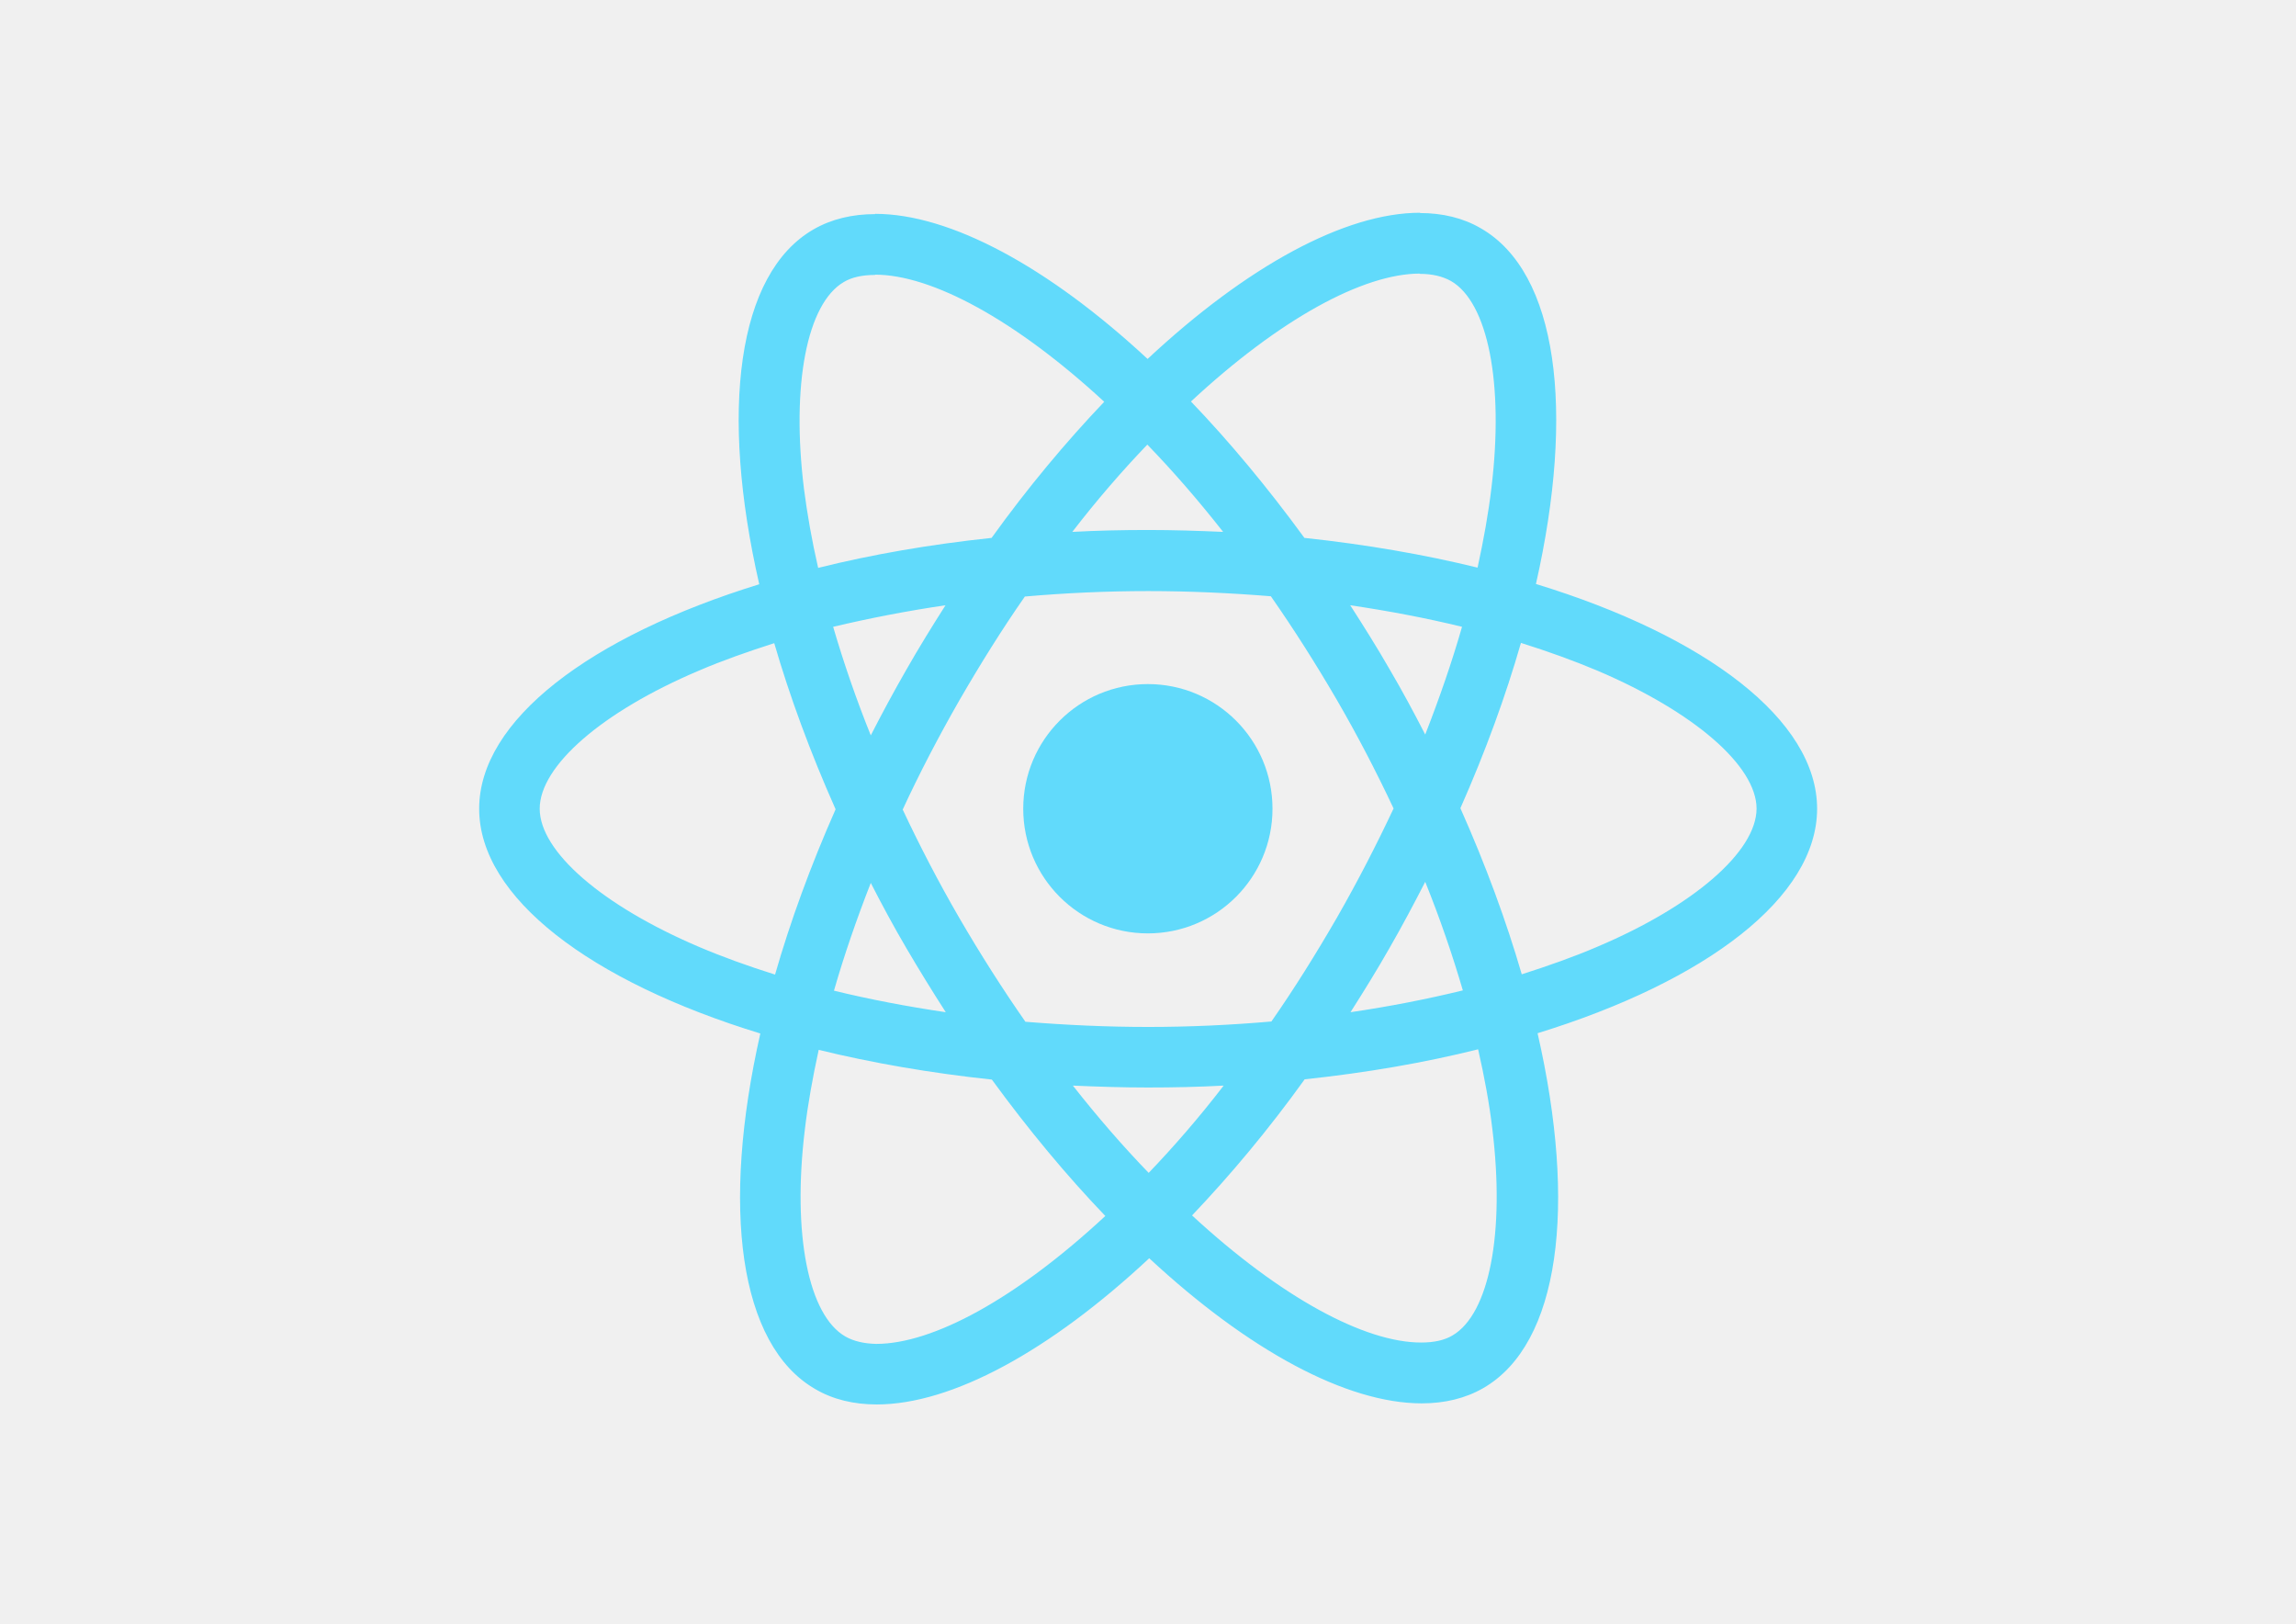
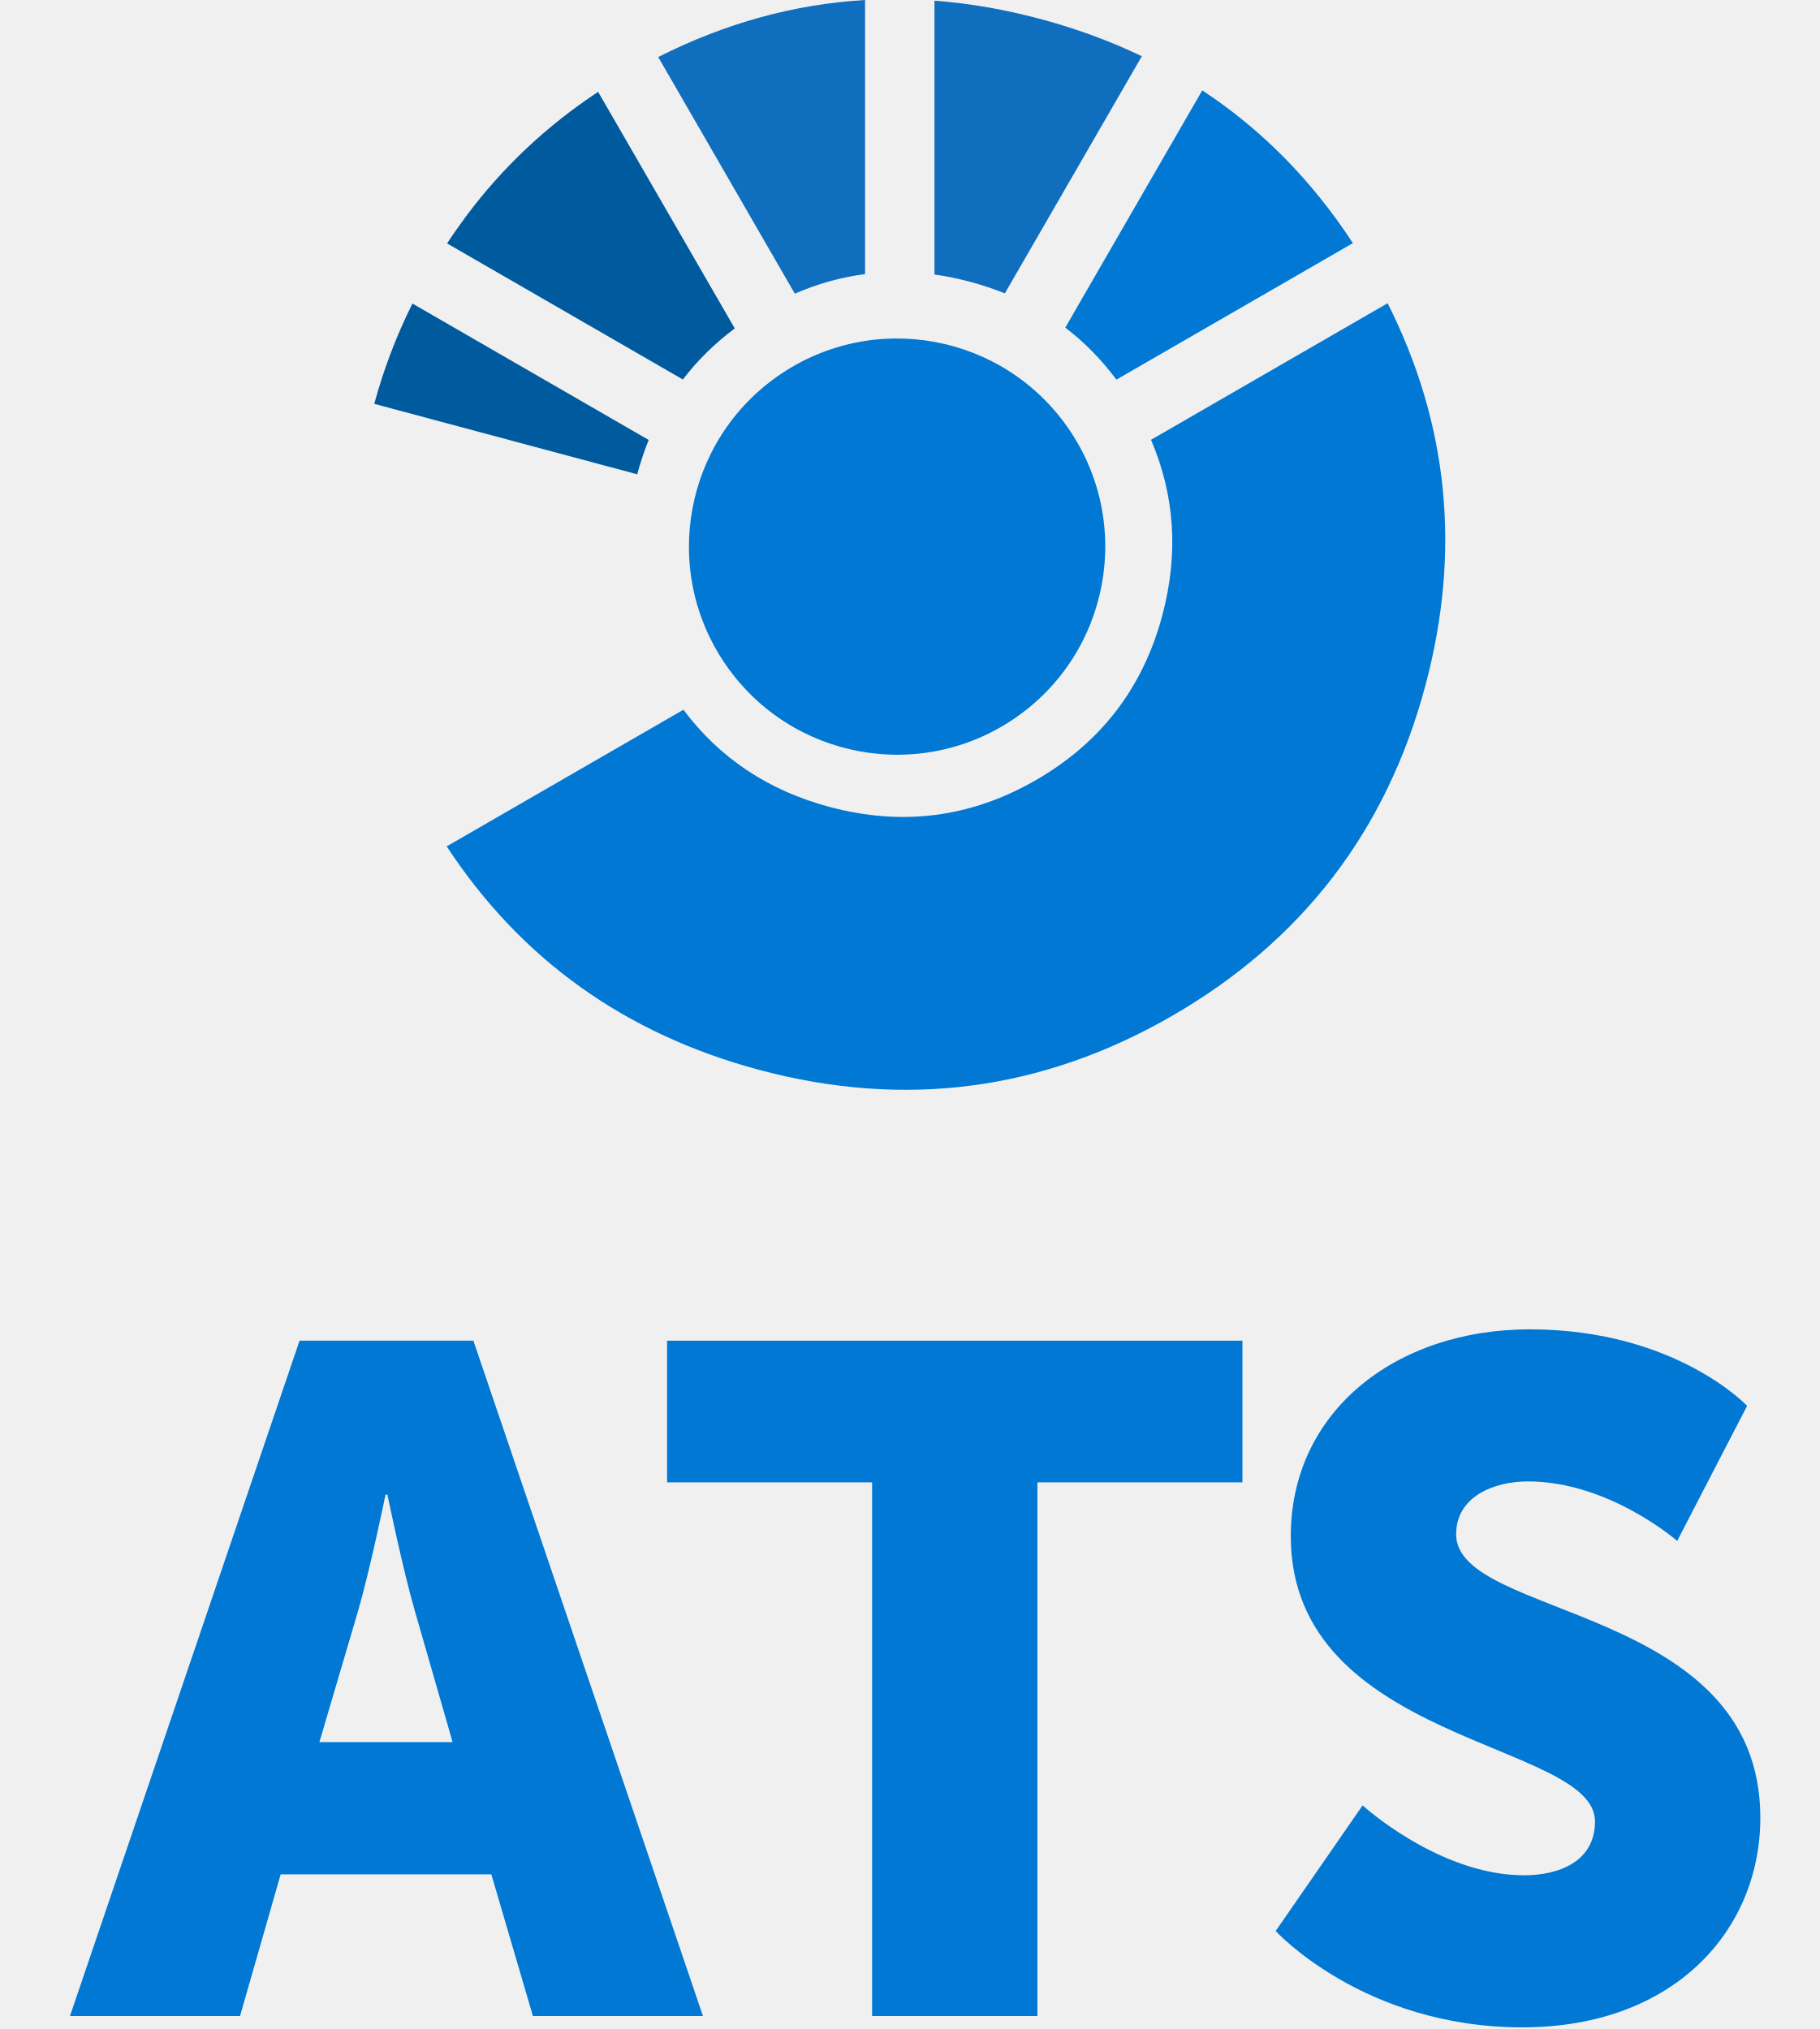
- <svg xmlns="http://www.w3.org/2000/svg" viewBox="0 0 841.9 595.3">
-   <g fill="#61DAFB">
-     <path d="M666.3 296.5c0-32.5-40.7-63.3-103.1-82.4 14.4-63.6 8-114.2-20.2-130.4-6.5-3.8-14.1-5.6-22.4-5.6v22.3c4.6 0 8.3.9 11.4 2.6 13.6 7.8 19.5 37.5 14.9 75.7-1.1 9.4-2.9 19.3-5.1 29.4-19.6-4.8-41-8.5-63.5-10.9-13.5-18.5-27.5-35.3-41.6-50 32.6-30.3 63.2-46.9 84-46.9V78c-27.5 0-63.5 19.6-99.9 53.6-36.4-33.8-72.4-53.2-99.9-53.2v22.3c20.7 0 51.4 16.5 84 46.6-14 14.7-28 31.4-41.3 49.9-22.6 2.4-44 6.1-63.6 11-2.3-10-4-19.7-5.2-29-4.7-38.2 1.1-67.9 14.6-75.8 3-1.8 6.9-2.6 11.5-2.6V78.5c-8.4 0-16 1.8-22.6 5.6-28.1 16.2-34.4 66.7-19.9 130.1-62.2 19.2-102.7 49.9-102.7 82.3 0 32.5 40.7 63.3 103.1 82.4-14.4 63.6-8 114.2 20.2 130.4 6.5 3.8 14.1 5.6 22.5 5.6 27.5 0 63.5-19.6 99.9-53.6 36.4 33.8 72.4 53.2 99.9 53.2 8.4 0 16-1.8 22.6-5.6 28.1-16.2 34.4-66.7 19.9-130.1 62-19.1 102.5-49.9 102.5-82.3zm-130.2-66.7c-3.7 12.9-8.3 26.2-13.5 39.5-4.1-8-8.4-16-13.1-24-4.6-8-9.5-15.8-14.4-23.4 14.2 2.1 27.9 4.7 41 7.9zm-45.8 106.5c-7.8 13.5-15.8 26.3-24.1 38.2-14.9 1.3-30 2-45.2 2-15.1 0-30.2-.7-45-1.9-8.3-11.9-16.4-24.6-24.2-38-7.6-13.1-14.5-26.4-20.8-39.8 6.2-13.4 13.2-26.8 20.7-39.9 7.8-13.5 15.8-26.3 24.1-38.2 14.9-1.3 30-2 45.2-2 15.1 0 30.2.7 45 1.9 8.3 11.9 16.4 24.6 24.2 38 7.6 13.1 14.5 26.4 20.8 39.8-6.3 13.4-13.2 26.8-20.7 39.9zm32.3-13c5.4 13.4 10 26.8 13.8 39.8-13.1 3.2-26.9 5.9-41.2 8 4.9-7.7 9.8-15.6 14.4-23.7 4.6-8 8.9-16.1 13-24.1zM421.2 430c-9.3-9.6-18.6-20.3-27.8-32 9 .4 18.2.7 27.5.7 9.4 0 18.7-.2 27.8-.7-9 11.7-18.3 22.4-27.5 32zm-74.4-58.9c-14.2-2.1-27.9-4.7-41-7.9 3.7-12.9 8.3-26.2 13.5-39.5 4.1 8 8.4 16 13.1 24 4.7 8 9.5 15.8 14.4 23.4zM420.7 163c9.3 9.6 18.6 20.3 27.8 32-9-.4-18.2-.7-27.5-.7-9.4 0-18.7.2-27.8.7 9-11.7 18.3-22.4 27.5-32zm-74 58.9c-4.9 7.7-9.8 15.6-14.4 23.7-4.6 8-8.9 16-13 24-5.4-13.4-10-26.8-13.8-39.8 13.1-3.1 26.9-5.8 41.2-7.9zm-90.5 125.2c-35.4-15.1-58.3-34.9-58.3-50.6 0-15.7 22.9-35.6 58.3-50.6 8.6-3.7 18-7 27.7-10.1 5.7 19.6 13.2 40 22.5 60.9-9.2 20.8-16.6 41.1-22.2 60.6-9.9-3.1-19.3-6.5-28-10.2zM310 490c-13.6-7.8-19.5-37.5-14.9-75.7 1.1-9.4 2.9-19.3 5.1-29.4 19.6 4.8 41 8.5 63.5 10.9 13.5 18.5 27.5 35.3 41.6 50-32.6 30.3-63.2 46.9-84 46.9-4.5-.1-8.3-1-11.3-2.7zm237.2-76.2c4.7 38.2-1.1 67.9-14.6 75.8-3 1.8-6.9 2.6-11.5 2.6-20.7 0-51.4-16.5-84-46.6 14-14.7 28-31.4 41.3-49.9 22.6-2.4 44-6.1 63.6-11 2.3 10.1 4.1 19.8 5.2 29.1zm38.5-66.7c-8.6 3.7-18 7-27.7 10.1-5.7-19.6-13.2-40-22.5-60.9 9.2-20.8 16.6-41.1 22.2-60.6 9.9 3.1 19.3 6.5 28.1 10.2 35.4 15.1 58.3 34.9 58.3 50.6-.1 15.7-23 35.6-58.4 50.6zM320.8 78.4z" />
-     <circle cx="420.9" cy="296.5" r="45.7" />
-     <path d="M520.5 78.1z" />
+ <svg xmlns="http://www.w3.org/2000/svg" width="52" height="58" viewBox="0 0 52 58" fill="none">
+   <path d="M15.23 57.629H20.09L13.529 38.324H8.561L2 57.629H6.86L8.021 53.579H14.042L15.23 57.629ZM11.072 42.725C11.072 42.725 11.504 44.831 11.855 46.046L12.935 49.799H9.128L10.235 46.046C10.586 44.831 11.018 42.725 11.018 42.725H11.072Z" fill="#0078D4" />
+   <path d="M24.924 57.629H29.649V42.374H35.508V38.324H19.065V42.374H24.924V57.629Z" fill="#0078D4" />
+   <path d="M36.458 55.199C36.458 55.199 38.969 57.953 43.505 57.953C47.852 57.953 50.309 55.172 50.309 51.959C50.309 45.857 41.615 46.289 41.615 43.859C41.615 42.779 42.695 42.347 43.667 42.347C45.989 42.347 47.933 44.048 47.933 44.048L49.931 40.187C49.931 40.187 47.879 38 43.721 38C39.887 38 36.89 40.349 36.89 43.913C36.89 49.853 45.584 49.772 45.584 52.067C45.584 53.228 44.531 53.606 43.559 53.606C41.129 53.606 38.942 51.608 38.942 51.608L36.458 55.199Z" fill="#0078D4" />
+   <g clip-path="url(#clip0_102_275)">
+     <path d="M10.696 11.544L18.211 13.558C18.303 13.217 18.413 12.889 18.539 12.576L11.787 8.677C11.329 9.597 10.965 10.553 10.696 11.544Z" fill="#005A9E" />
+     <path d="M13.322 6.179C13.132 6.436 12.95 6.695 12.777 6.958L19.516 10.848C19.932 10.302 20.427 9.815 20.999 9.388L17.094 2.625C15.615 3.603 14.36 4.787 13.322 6.179Z" fill="#005A9E" />
+     <path d="M22.716 8.394C23.373 8.109 24.042 7.923 24.723 7.835V0C22.698 0.119 20.726 0.662 18.811 1.63L22.715 8.394H22.716Z" fill="#106EBE" />
+     <path d="M26.707 0.018V7.848C27.045 7.895 27.386 7.964 27.729 8.057C28.073 8.149 28.402 8.259 28.718 8.386L32.633 1.607C31.732 1.175 30.769 0.82 29.745 0.546C28.719 0.27 27.707 0.095 26.707 0.019V0.018Z" fill="#106EBE" />
+     <path d="M34.36 2.583L30.445 9.365C30.992 9.782 31.479 10.278 31.906 10.852L38.665 6.95C37.492 5.156 36.057 3.7 34.36 2.583Z" fill="#0078D4" />
+     <path d="M32.895 12.572C33.577 14.162 33.684 15.828 33.223 17.573C32.674 19.648 31.47 21.224 29.61 22.297C27.755 23.369 25.789 23.624 23.707 23.066C21.959 22.598 20.568 21.672 19.532 20.288L12.766 24.194C14.888 27.428 17.866 29.556 21.694 30.582C25.849 31.695 29.785 31.181 33.501 29.037C37.221 26.889 39.634 23.736 40.739 19.586C41.76 15.761 41.397 12.122 39.657 8.668L32.895 12.572Z" fill="#0078D4" />
+     <path fill-rule="evenodd" clip-rule="evenodd" d="M22.263 10.727C19.558 12.593 18.876 16.296 20.741 19.001C22.606 21.706 26.309 22.388 29.014 20.523C31.72 18.659 32.401 14.955 30.536 12.25C28.672 9.544 24.968 8.863 22.263 10.727Z" fill="#0078D4" />
  </g>
+   <defs>
+     <clipPath id="clip0_102_275">
+       <rect width="32" height="32" fill="white" transform="translate(10)" />
+     </clipPath>
+   </defs>
</svg>
